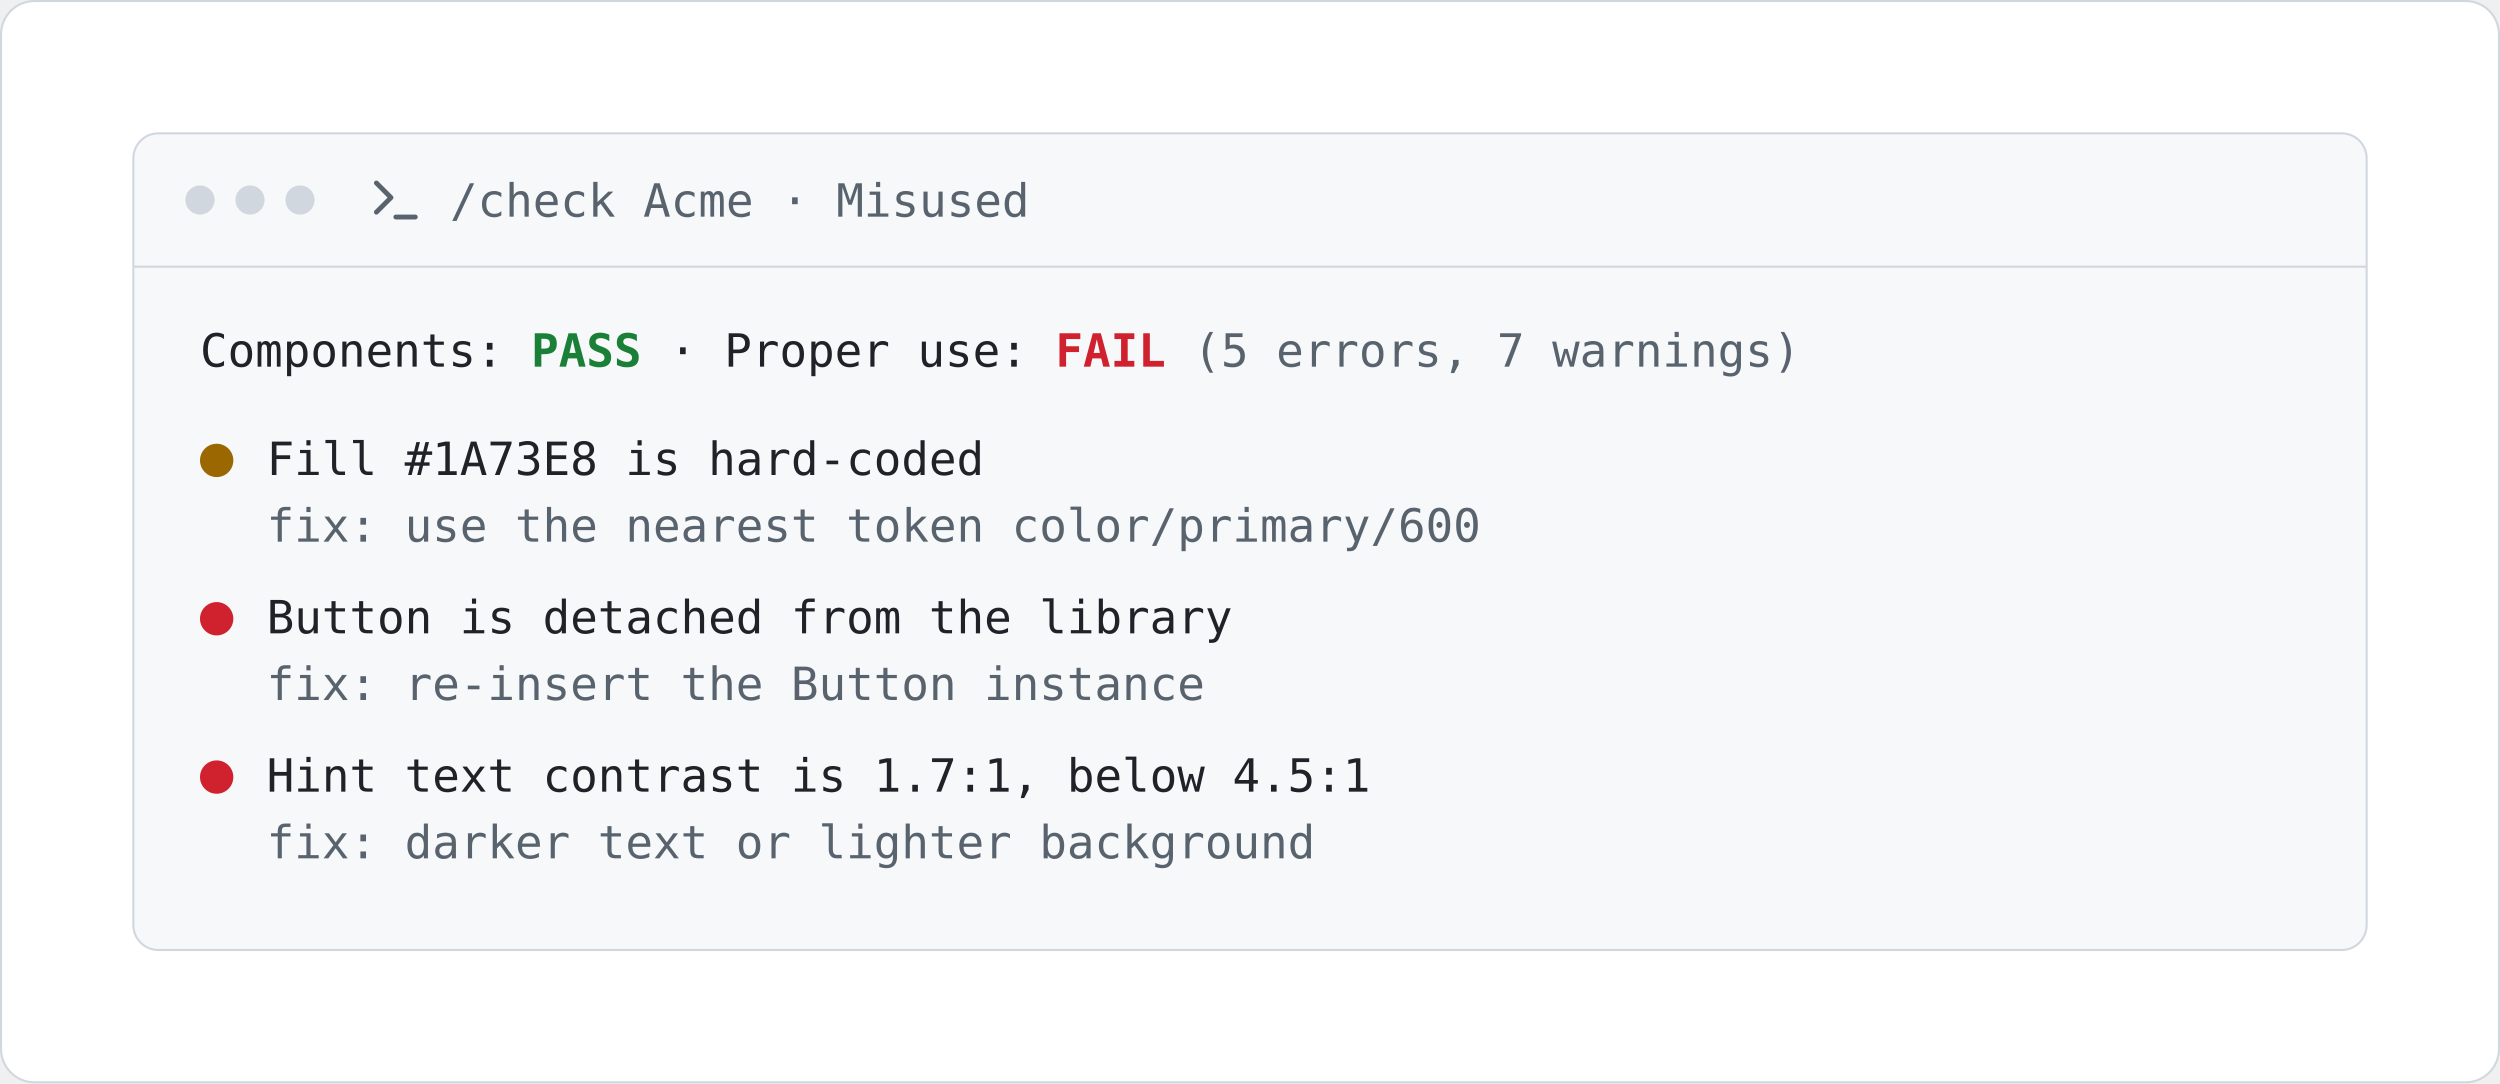
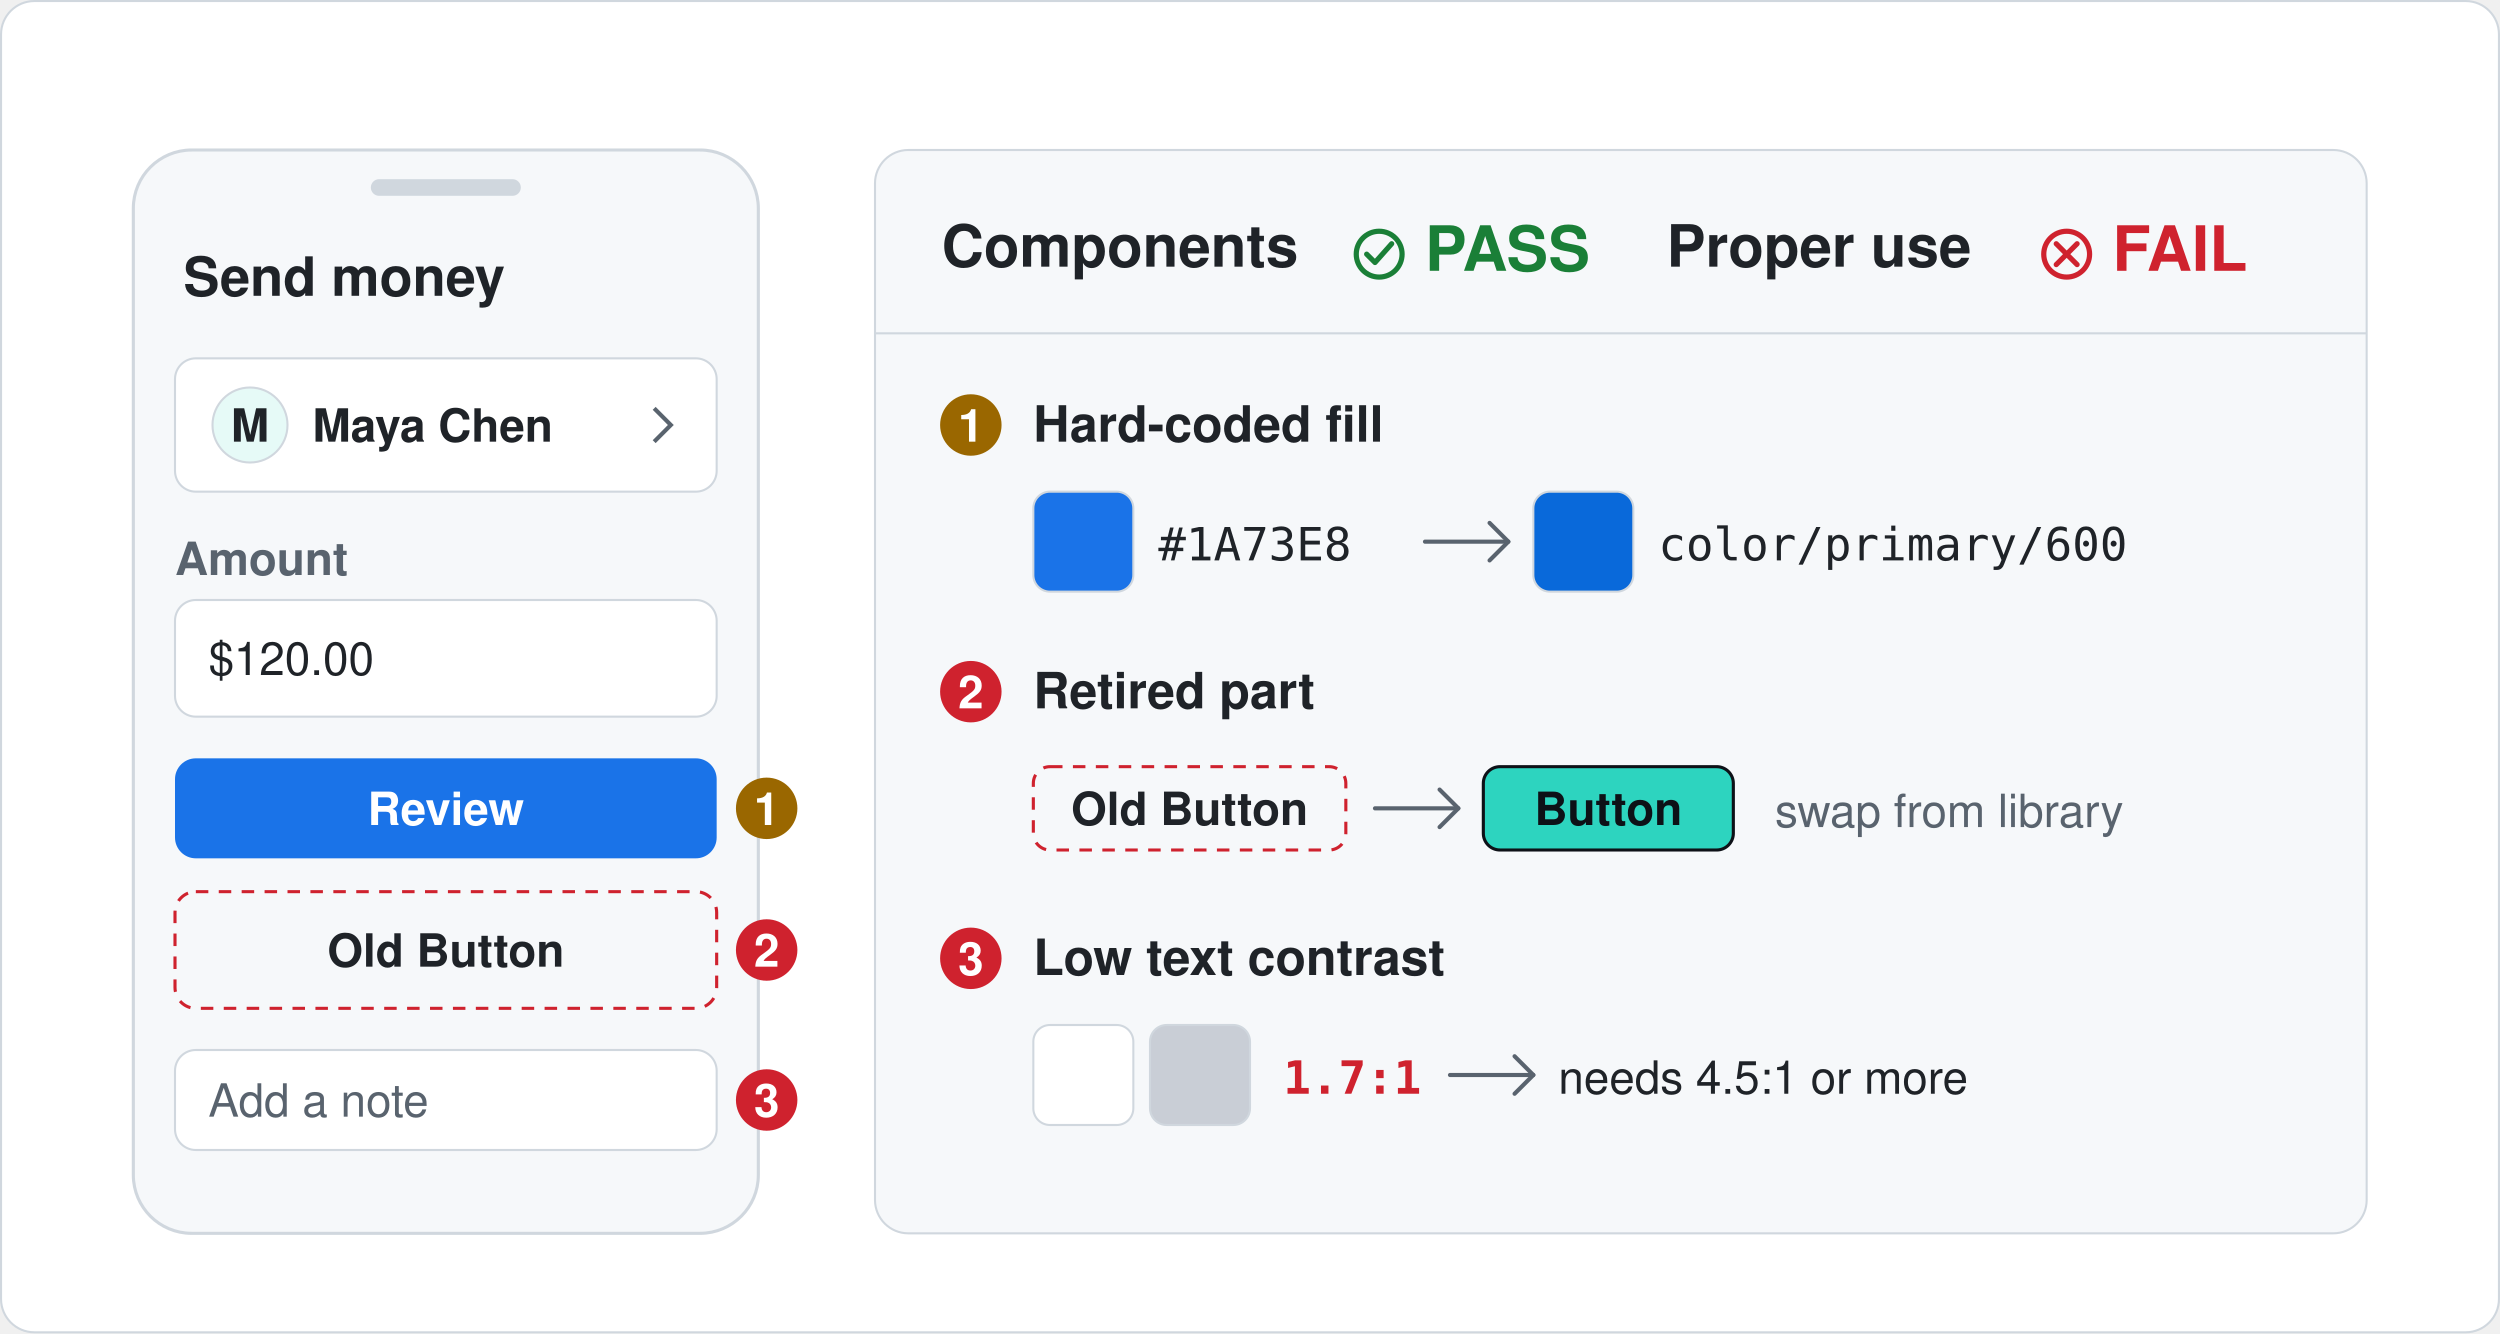
- <svg xmlns="http://www.w3.org/2000/svg" width="1200" height="520" viewBox="0 0 1200 520" role="img" aria-labelledby="t d">
-   <rect x="0.5" y="0.5" width="1199" height="519" rx="16" fill="#FFFFFF" stroke="#D0D7DE" stroke-width="1" />
-   <rect x="64" y="64" width="1072" height="392" rx="12" fill="#F6F8FA" stroke="#D0D7DE" stroke-width="1" />
-   <circle cx="96" cy="96" r="7" fill="#D0D7DE" />
-   <circle cx="120" cy="96" r="7" fill="#D0D7DE" />
-   <circle cx="144" cy="96" r="7" fill="#D0D7DE" />
-   <g transform="translate(176 82) scale(1.166667)" fill="none" stroke="#59636E" stroke-width="2" stroke-linecap="round" stroke-linejoin="round">
-     <polyline points="4 17 10 11 4 5" />
-     <line x1="12" x2="20" y1="19" y2="19" />
+ <svg xmlns="http://www.w3.org/2000/svg" width="1200" height="640" viewBox="0 0 1200 640" role="img" aria-labelledby="t d">
+   <rect x="0.5" y="0.5" width="1199" height="639" rx="16" fill="#FFFFFF" stroke="#D0D7DE" stroke-width="1" />
+   <g>
+     <rect x="64" y="72" width="300" height="520" rx="28" fill="#F6F8FA" stroke="#D0D7DE" stroke-width="1.5" />
+     <rect x="178.0" y="86" width="72" height="8" rx="4" fill="#D0D7DE" />
+     <text x="88" y="142" font-family="-apple-system,'Segoe UI',Helvetica,Arial,sans-serif" font-size="26" font-weight="700" fill="#1F2328" text-anchor="start">Send money</text>
  </g>
-   <text x="216" y="104" font-family="ui-monospace,SFMono-Regular,Menlo,monospace" font-size="22" font-weight="400" fill="#59636E" text-anchor="start">/check  Acme · Misused</text>
-   <line x1="64" y1="128" x2="1136" y2="128" stroke="#D0D7DE" stroke-width="1" />
-   <text x="96" y="176" font-family="ui-monospace,SFMono-Regular,Menlo,monospace" font-size="22" font-weight="400" fill="#1F2328" text-anchor="start">Components: <tspan fill="#1A7F37" font-weight="700">PASS</tspan> · Proper use: <tspan fill="#CF222E" font-weight="600">FAIL</tspan>
-     <tspan fill="#59636E">(5 errors, 7 warnings)</tspan>
-   </text>
-   <circle cx="104" cy="221" r="8" fill="#9A6700" />
-   <text x="128" y="228" font-family="ui-monospace,SFMono-Regular,Menlo,monospace" font-size="22" font-weight="400" fill="#1F2328" text-anchor="start">Fill #1A73E8 is hard-coded</text>
-   <text x="128" y="260" font-family="ui-monospace,SFMono-Regular,Menlo,monospace" font-size="22" font-weight="400" fill="#59636E" text-anchor="start">fix: use the nearest token color/primary/600</text>
-   <circle cx="104" cy="297" r="8" fill="#CF222E" />
-   <text x="128" y="304" font-family="ui-monospace,SFMono-Regular,Menlo,monospace" font-size="22" font-weight="400" fill="#1F2328" text-anchor="start">Button is detached from the library</text>
-   <text x="128" y="336" font-family="ui-monospace,SFMono-Regular,Menlo,monospace" font-size="22" font-weight="400" fill="#59636E" text-anchor="start">fix: re-insert the Button instance</text>
-   <circle cx="104" cy="373" r="8" fill="#CF222E" />
-   <text x="128" y="380" font-family="ui-monospace,SFMono-Regular,Menlo,monospace" font-size="22" font-weight="400" fill="#1F2328" text-anchor="start">Hint text contrast is 1.7:1, below 4.5:1</text>
-   <text x="128" y="412" font-family="ui-monospace,SFMono-Regular,Menlo,monospace" font-size="22" font-weight="400" fill="#59636E" text-anchor="start">fix: darker text or lighter background</text>
+   <g>
+     <rect x="84" y="172" width="260" height="64" rx="10" fill="#FFFFFF" stroke="#D0D7DE" stroke-width="1" />
+     <circle cx="120" cy="204" r="18" fill="#E6FAF7" stroke="#D0D7DE" />
+     <text x="120" y="212" font-family="-apple-system,'Segoe UI',Helvetica,Arial,sans-serif" font-size="22" font-weight="700" fill="#1F2328" text-anchor="middle">M</text>
+     <text x="150" y="212" font-family="-apple-system,'Segoe UI',Helvetica,Arial,sans-serif" font-size="22" font-weight="600" fill="#1F2328" text-anchor="start">Maya Chen</text>
+     <path d="M314 196 l8 8 l-8 8" stroke="#59636E" stroke-width="2" fill="none" />
+   </g>
+   <g>
+     <text x="84" y="276" font-family="-apple-system,'Segoe UI',Helvetica,Arial,sans-serif" font-size="22" font-weight="600" fill="#59636E" text-anchor="start">Amount</text>
+     <rect x="84" y="288" width="260" height="56" rx="10" fill="#FFFFFF" stroke="#D0D7DE" stroke-width="1" />
+     <text x="100" y="324" font-family="-apple-system,'Segoe UI',Helvetica,Arial,sans-serif" font-size="22" font-weight="400" fill="#1F2328" text-anchor="start">$120.00</text>
+   </g>
+   <rect x="84" y="364" width="260" height="48" rx="10" fill="#1A73E8" />
+   <text x="214.0" y="396" font-family="-apple-system,'Segoe UI',Helvetica,Arial,sans-serif" font-size="22" font-weight="700" fill="#FFFFFF" text-anchor="middle">Review</text>
+   <g>
+     <rect x="84" y="428" width="260" height="56" rx="10" fill="#F6F8FA" stroke="#CF222E" stroke-width="1.5" stroke-dasharray="6 5" />
+     <text x="214.0" y="464" font-family="-apple-system,'Segoe UI',Helvetica,Arial,sans-serif" font-size="22" font-weight="700" fill="#1F2328" text-anchor="middle">Old Button</text>
+   </g>
+   <rect x="84" y="504" width="260" height="48" rx="10" fill="#FFFFFF" stroke="#D0D7DE" stroke-width="1" />
+   <text x="100" y="536" font-family="-apple-system,'Segoe UI',Helvetica,Arial,sans-serif" font-size="22" font-weight="400" fill="#59636E" text-anchor="start">Add a note</text>
+   <g>
+     <circle cx="368" cy="388" r="14" fill="#9A6700" stroke="#9A6700" stroke-width="1.5" />
+     <text x="368" y="396" font-family="-apple-system,'Segoe UI',Helvetica,Arial,sans-serif" font-size="22" font-weight="700" fill="#FFFFFF" text-anchor="middle">1</text>
+   </g>
+   <g>
+     <circle cx="368" cy="456" r="14" fill="#CF222E" stroke="#CF222E" stroke-width="1.5" />
+     <text x="368" y="464" font-family="-apple-system,'Segoe UI',Helvetica,Arial,sans-serif" font-size="22" font-weight="700" fill="#FFFFFF" text-anchor="middle">2</text>
+   </g>
+   <g>
+     <circle cx="368" cy="528" r="14" fill="#CF222E" stroke="#CF222E" stroke-width="1.5" />
+     <text x="368" y="536" font-family="-apple-system,'Segoe UI',Helvetica,Arial,sans-serif" font-size="22" font-weight="700" fill="#FFFFFF" text-anchor="middle">3</text>
+   </g>
+   <rect x="420" y="72" width="716" height="520" rx="16" fill="#F6F8FA" stroke="#D0D7DE" stroke-width="1" />
+   <text x="452" y="128" font-family="-apple-system,'Segoe UI',Helvetica,Arial,sans-serif" font-size="28" font-weight="600" fill="#1F2328" text-anchor="start">Components</text>
+   <g fill="none" stroke="#1A7F37" stroke-width="2.5" stroke-linecap="round" stroke-linejoin="round">
+     <circle cx="662" cy="122" r="11" />
+     <path d="M656 122 l4 4 l8 -9" />
+   </g>
+   <text x="684" y="130" font-family="-apple-system,'Segoe UI',Helvetica,Arial,sans-serif" font-size="30" font-weight="700" fill="#1A7F37" text-anchor="start">PASS</text>
+   <text x="800" y="128" font-family="-apple-system,'Segoe UI',Helvetica,Arial,sans-serif" font-size="28" font-weight="600" fill="#1F2328" text-anchor="start">Proper use</text>
+   <g fill="none" stroke="#CF222E" stroke-width="2.5" stroke-linecap="round">
+     <circle cx="992" cy="122" r="11" />
+     <path d="M987 117 l10 10 M997 117 l-10 10" />
+   </g>
+   <text x="1014" y="130" font-family="-apple-system,'Segoe UI',Helvetica,Arial,sans-serif" font-size="30" font-weight="700" fill="#CF222E" text-anchor="start">FAIL</text>
+   <line x1="420" y1="160" x2="1136" y2="160" stroke="#D0D7DE" />
+   <g>
+     <circle cx="466" cy="204" r="14" fill="#9A6700" stroke="#9A6700" stroke-width="1.5" />
+     <text x="466" y="212" font-family="-apple-system,'Segoe UI',Helvetica,Arial,sans-serif" font-size="22" font-weight="700" fill="#FFFFFF" text-anchor="middle">1</text>
+   </g>
+   <text x="496" y="212" font-family="-apple-system,'Segoe UI',Helvetica,Arial,sans-serif" font-size="24" font-weight="600" fill="#1F2328" text-anchor="start">Hard-coded fill</text>
+   <rect x="496" y="236" width="48" height="48" rx="8" fill="#1A73E8" stroke="#D0D7DE" stroke-width="1" />
+   <text x="556" y="269" font-family="ui-monospace,SFMono-Regular,Menlo,monospace" font-size="22" font-weight="400" fill="#1F2328" text-anchor="start">#1A73E8</text>
+   <g fill="none" stroke="#59636E" stroke-width="2" stroke-linecap="round" stroke-linejoin="round">
+     <path d="M684 260 H724" />
+     <path d="M715 251 L724 260 L715 269" />
+   </g>
+   <rect x="736" y="236" width="48" height="48" rx="8" fill="#0969DA" stroke="#D0D7DE" stroke-width="1" />
+   <text x="796" y="269" font-family="ui-monospace,SFMono-Regular,Menlo,monospace" font-size="22" font-weight="400" fill="#1F2328" text-anchor="start">color/primary/600</text>
+   <g>
+     <circle cx="466" cy="332" r="14" fill="#CF222E" stroke="#CF222E" stroke-width="1.5" />
+     <text x="466" y="340" font-family="-apple-system,'Segoe UI',Helvetica,Arial,sans-serif" font-size="22" font-weight="700" fill="#FFFFFF" text-anchor="middle">2</text>
+   </g>
+   <text x="496" y="340" font-family="-apple-system,'Segoe UI',Helvetica,Arial,sans-serif" font-size="24" font-weight="600" fill="#1F2328" text-anchor="start">Retired part</text>
+   <rect x="496" y="368" width="150" height="40" rx="8" fill="#F6F8FA" stroke="#CF222E" stroke-width="1.5" stroke-dasharray="6 5" />
+   <text x="571" y="396" font-family="-apple-system,'Segoe UI',Helvetica,Arial,sans-serif" font-size="22" font-weight="600" fill="#1F2328" text-anchor="middle">Old Button</text>
+   <g fill="none" stroke="#59636E" stroke-width="2" stroke-linecap="round" stroke-linejoin="round">
+     <path d="M660 388 H700" />
+     <path d="M691 379 L700 388 L691 397" />
+   </g>
+   <rect x="712" y="368" width="120" height="40" rx="8" fill="#2DD4BF" stroke="#0D1117" stroke-width="1.5" />
+   <text x="772" y="396" font-family="-apple-system,'Segoe UI',Helvetica,Arial,sans-serif" font-size="22" font-weight="700" fill="#0D1117" text-anchor="middle">Button</text>
+   <text x="852" y="397" font-family="-apple-system,'Segoe UI',Helvetica,Arial,sans-serif" font-size="22" font-weight="400" fill="#59636E" text-anchor="start">swap from library</text>
+   <g>
+     <circle cx="466" cy="460" r="14" fill="#CF222E" stroke="#CF222E" stroke-width="1.5" />
+     <text x="466" y="468" font-family="-apple-system,'Segoe UI',Helvetica,Arial,sans-serif" font-size="22" font-weight="700" fill="#FFFFFF" text-anchor="middle">3</text>
+   </g>
+   <text x="496" y="468" font-family="-apple-system,'Segoe UI',Helvetica,Arial,sans-serif" font-size="24" font-weight="600" fill="#1F2328" text-anchor="start">Low text contrast</text>
+   <rect x="496" y="492" width="48" height="48" rx="8" fill="#FFFFFF" stroke="#D0D7DE" stroke-width="1" />
+   <rect x="552" y="492" width="48" height="48" rx="8" fill="#C9CED6" stroke="#D0D7DE" stroke-width="1" />
+   <text x="616" y="525" font-family="ui-monospace,SFMono-Regular,Menlo,monospace" font-size="22" font-weight="700" fill="#CF222E" text-anchor="start">1.7:1</text>
+   <g fill="none" stroke="#59636E" stroke-width="2" stroke-linecap="round" stroke-linejoin="round">
+     <path d="M696 516 H736" />
+     <path d="M727 507 L736 516 L727 525" />
+   </g>
+   <text x="748" y="525" font-family="-apple-system,'Segoe UI',Helvetica,Arial,sans-serif" font-size="22" font-weight="400" fill="#1F2328" text-anchor="start">needs 4.5:1 or more</text>
</svg>
